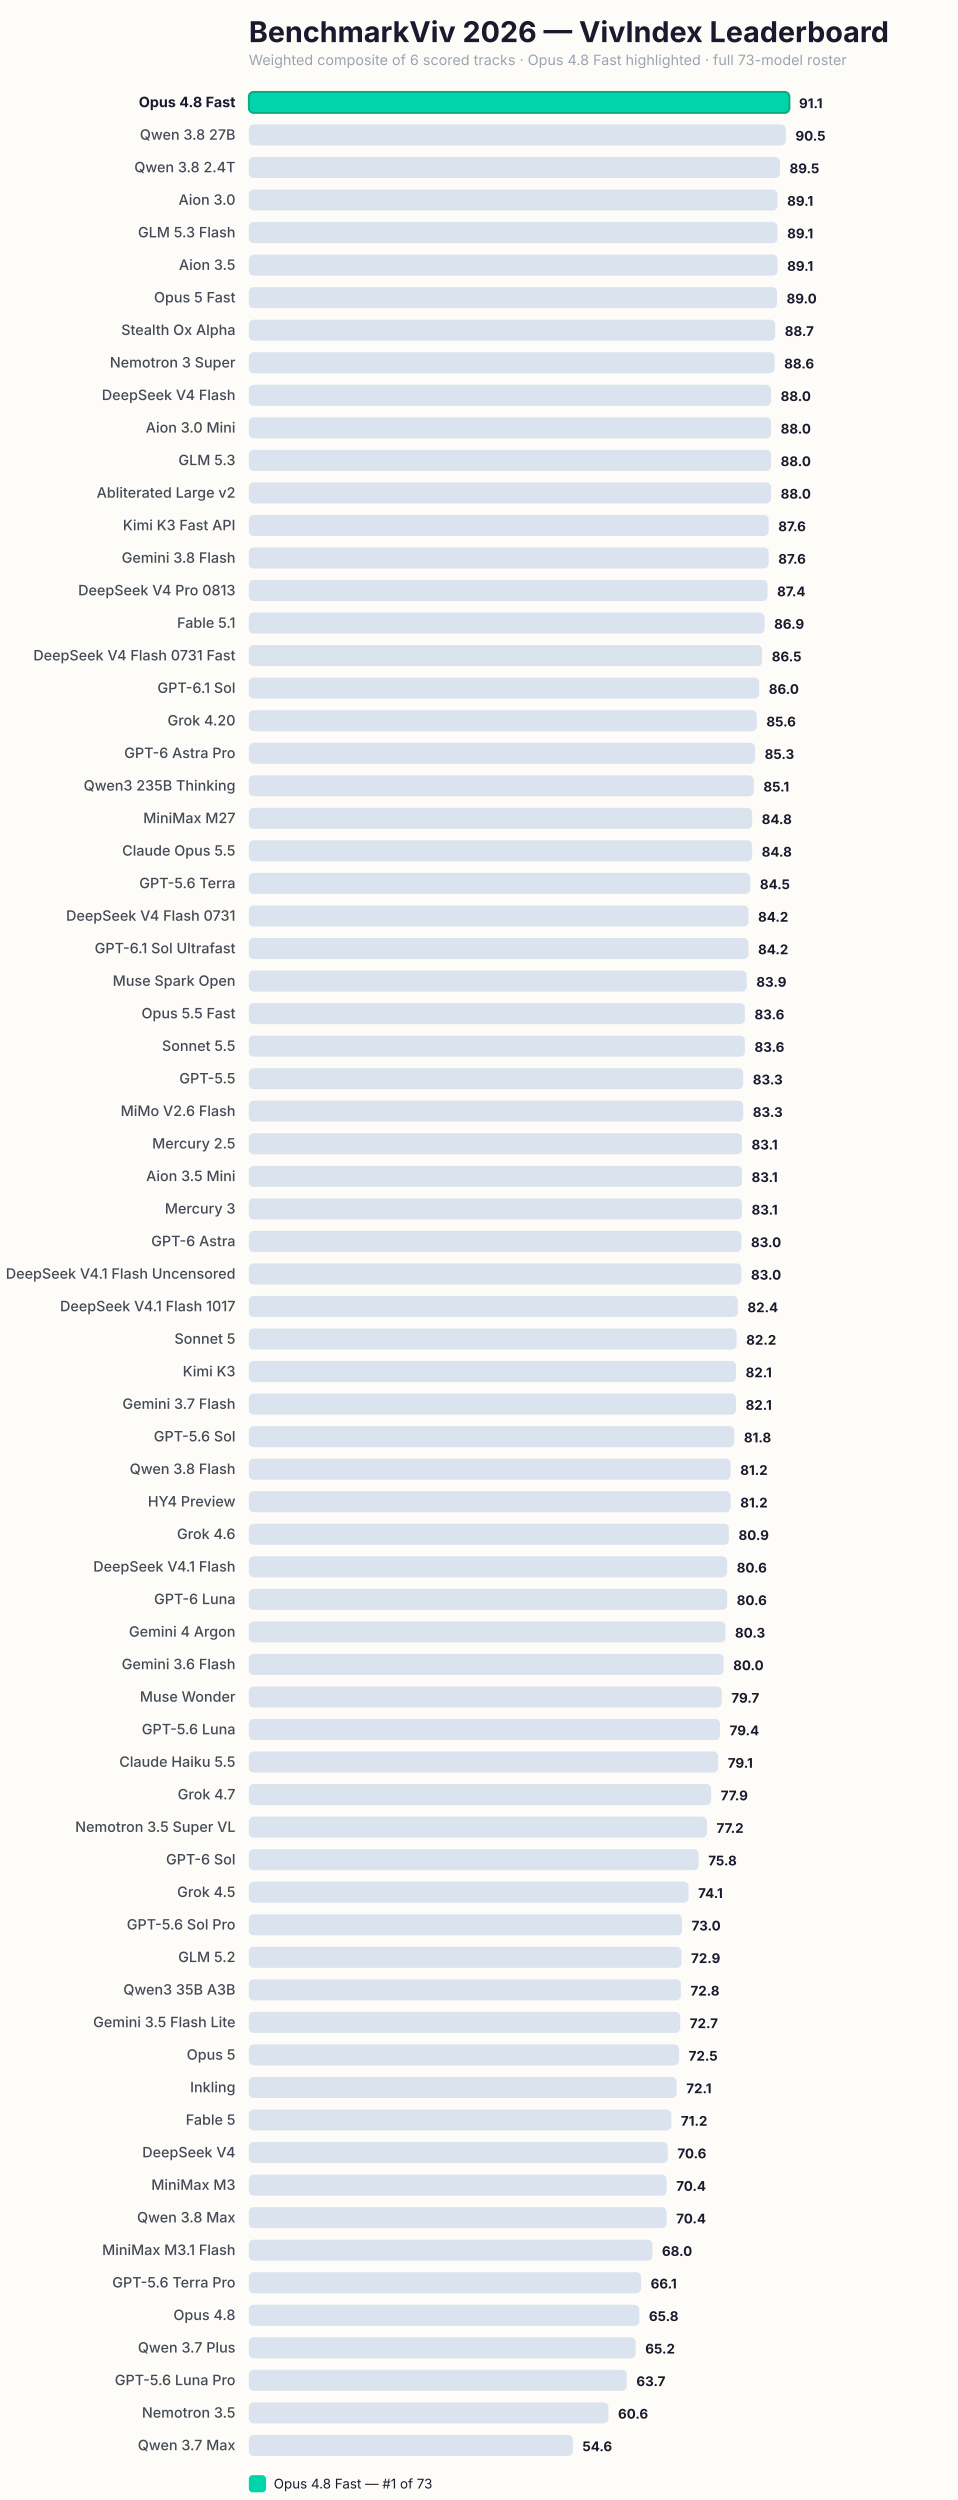
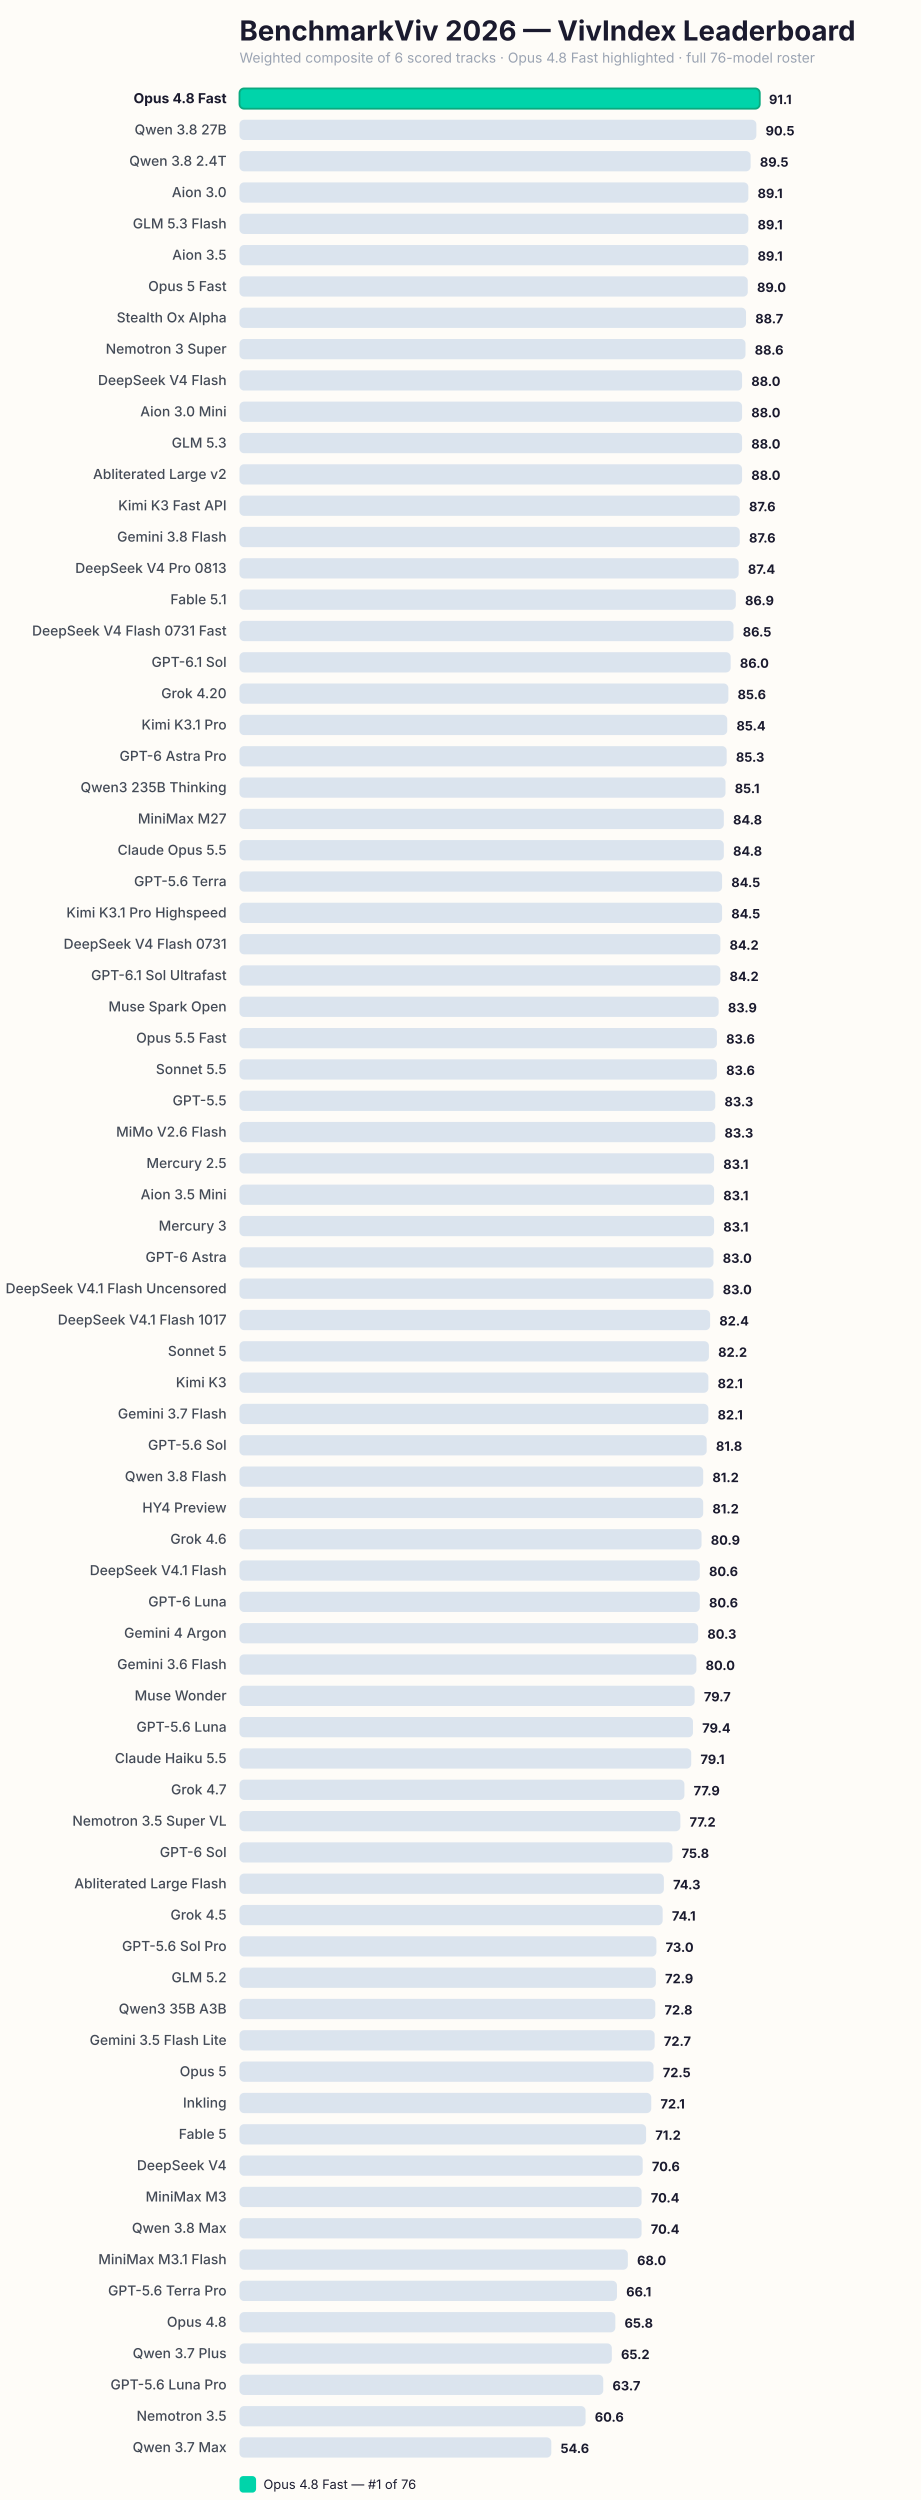
- <svg xmlns="http://www.w3.org/2000/svg" width="1000" height="2612" viewBox="0 0 1000 2612" font-family="Inter, system-ui, sans-serif">
-   <rect width="1000" height="2612" fill="#FEFCF8" />
+ <svg xmlns="http://www.w3.org/2000/svg" width="1000" height="2714" viewBox="0 0 1000 2714" font-family="Inter, system-ui, sans-serif">
+   <rect width="1000" height="2714" fill="#FEFCF8" />
  <text x="260" y="44" font-size="30" font-weight="700" fill="#1A1A2E">BenchmarkViv 2026 — VivIndex Leaderboard</text>
-   <text x="260" y="68" font-size="15" fill="#9aa3b2">Weighted composite of 6 scored tracks · Opus 4.8 Fast highlighted · full 73-model roster</text>
+   <text x="260" y="68" font-size="15" fill="#9aa3b2">Weighted composite of 6 scored tracks · Opus 4.8 Fast highlighted · full 76-model roster</text>
  <text x="246" y="112" text-anchor="end" font-size="15" font-weight="700" fill="#1A1A2E">Opus 4.8 Fast</text>
  <rect x="260" y="96" width="564.8" height="22" rx="5" fill="#00D4AA" stroke="#0aa97f" stroke-width="2" />
  <text x="834.8" y="113" font-size="14" font-weight="700" fill="#1A1A2E">91.1</text>
  <text x="246" y="146" text-anchor="end" font-size="15" font-weight="500" fill="#434a56">Qwen 3.8 27B</text>
  <rect x="260" y="130" width="561.1" height="22" rx="5" fill="#dbe4ee" stroke="#0aa97f" stroke-width="0" />
  <text x="831.1" y="147" font-size="14" font-weight="700" fill="#1A1A2E">90.5</text>
  <text x="246" y="180" text-anchor="end" font-size="15" font-weight="500" fill="#434a56">Qwen 3.8 2.4T</text>
  <rect x="260" y="164" width="554.9" height="22" rx="5" fill="#dbe4ee" stroke="#0aa97f" stroke-width="0" />
  <text x="824.9" y="181" font-size="14" font-weight="700" fill="#1A1A2E">89.5</text>
  <text x="246" y="214" text-anchor="end" font-size="15" font-weight="500" fill="#434a56">Aion 3.0</text>
  <rect x="260" y="198" width="552.4" height="22" rx="5" fill="#dbe4ee" stroke="#0aa97f" stroke-width="0" />
  <text x="822.4" y="215" font-size="14" font-weight="700" fill="#1A1A2E">89.1</text>
  <text x="246" y="248" text-anchor="end" font-size="15" font-weight="500" fill="#434a56">GLM 5.3 Flash</text>
  <rect x="260" y="232" width="552.4" height="22" rx="5" fill="#dbe4ee" stroke="#0aa97f" stroke-width="0" />
  <text x="822.4" y="249" font-size="14" font-weight="700" fill="#1A1A2E">89.1</text>
  <text x="246" y="282" text-anchor="end" font-size="15" font-weight="500" fill="#434a56">Aion 3.5</text>
  <rect x="260" y="266" width="552.4" height="22" rx="5" fill="#dbe4ee" stroke="#0aa97f" stroke-width="0" />
  <text x="822.4" y="283" font-size="14" font-weight="700" fill="#1A1A2E">89.1</text>
  <text x="246" y="316" text-anchor="end" font-size="15" font-weight="500" fill="#434a56">Opus 5 Fast</text>
  <rect x="260" y="300" width="551.8" height="22" rx="5" fill="#dbe4ee" stroke="#0aa97f" stroke-width="0" />
  <text x="821.8" y="317" font-size="14" font-weight="700" fill="#1A1A2E">89.0</text>
  <text x="246" y="350" text-anchor="end" font-size="15" font-weight="500" fill="#434a56">Stealth Ox Alpha</text>
  <rect x="260" y="334" width="549.9" height="22" rx="5" fill="#dbe4ee" stroke="#0aa97f" stroke-width="0" />
  <text x="819.9" y="351" font-size="14" font-weight="700" fill="#1A1A2E">88.7</text>
  <text x="246" y="384" text-anchor="end" font-size="15" font-weight="500" fill="#434a56">Nemotron 3 Super</text>
  <rect x="260" y="368" width="549.3" height="22" rx="5" fill="#dbe4ee" stroke="#0aa97f" stroke-width="0" />
  <text x="819.3" y="385" font-size="14" font-weight="700" fill="#1A1A2E">88.6</text>
  <text x="246" y="418" text-anchor="end" font-size="15" font-weight="500" fill="#434a56">DeepSeek V4 Flash</text>
  <rect x="260" y="402" width="545.6" height="22" rx="5" fill="#dbe4ee" stroke="#0aa97f" stroke-width="0" />
  <text x="815.6" y="419" font-size="14" font-weight="700" fill="#1A1A2E">88.0</text>
  <text x="246" y="452" text-anchor="end" font-size="15" font-weight="500" fill="#434a56">Aion 3.0 Mini</text>
  <rect x="260" y="436" width="545.6" height="22" rx="5" fill="#dbe4ee" stroke="#0aa97f" stroke-width="0" />
  <text x="815.6" y="453" font-size="14" font-weight="700" fill="#1A1A2E">88.0</text>
  <text x="246" y="486" text-anchor="end" font-size="15" font-weight="500" fill="#434a56">GLM 5.3</text>
  <rect x="260" y="470" width="545.6" height="22" rx="5" fill="#dbe4ee" stroke="#0aa97f" stroke-width="0" />
  <text x="815.6" y="487" font-size="14" font-weight="700" fill="#1A1A2E">88.0</text>
  <text x="246" y="520" text-anchor="end" font-size="15" font-weight="500" fill="#434a56">Abliterated Large v2</text>
  <rect x="260" y="504" width="545.6" height="22" rx="5" fill="#dbe4ee" stroke="#0aa97f" stroke-width="0" />
  <text x="815.6" y="521" font-size="14" font-weight="700" fill="#1A1A2E">88.0</text>
  <text x="246" y="554" text-anchor="end" font-size="15" font-weight="500" fill="#434a56">Kimi K3 Fast API</text>
  <rect x="260" y="538" width="543.1" height="22" rx="5" fill="#dbe4ee" stroke="#0aa97f" stroke-width="0" />
  <text x="813.1" y="555" font-size="14" font-weight="700" fill="#1A1A2E">87.6</text>
  <text x="246" y="588" text-anchor="end" font-size="15" font-weight="500" fill="#434a56">Gemini 3.8 Flash</text>
  <rect x="260" y="572" width="543.1" height="22" rx="5" fill="#dbe4ee" stroke="#0aa97f" stroke-width="0" />
  <text x="813.1" y="589" font-size="14" font-weight="700" fill="#1A1A2E">87.6</text>
  <text x="246" y="622" text-anchor="end" font-size="15" font-weight="500" fill="#434a56">DeepSeek V4 Pro 0813</text>
  <rect x="260" y="606" width="541.9" height="22" rx="5" fill="#dbe4ee" stroke="#0aa97f" stroke-width="0" />
  <text x="811.9" y="623" font-size="14" font-weight="700" fill="#1A1A2E">87.4</text>
  <text x="246" y="656" text-anchor="end" font-size="15" font-weight="500" fill="#434a56">Fable 5.1</text>
  <rect x="260" y="640" width="538.8" height="22" rx="5" fill="#dbe4ee" stroke="#0aa97f" stroke-width="0" />
  <text x="808.8" y="657" font-size="14" font-weight="700" fill="#1A1A2E">86.9</text>
  <text x="246" y="690" text-anchor="end" font-size="15" font-weight="500" fill="#434a56">DeepSeek V4 Flash 0731 Fast</text>
  <rect x="260" y="674" width="536.3" height="22" rx="5" fill="#dbe4ee" stroke="#0aa97f" stroke-width="0" />
  <text x="806.3" y="691" font-size="14" font-weight="700" fill="#1A1A2E">86.5</text>
  <text x="246" y="724" text-anchor="end" font-size="15" font-weight="500" fill="#434a56">GPT-6.1 Sol</text>
  <rect x="260" y="708" width="533.2" height="22" rx="5" fill="#dbe4ee" stroke="#0aa97f" stroke-width="0" />
  <text x="803.2" y="725" font-size="14" font-weight="700" fill="#1A1A2E">86.0</text>
  <text x="246" y="758" text-anchor="end" font-size="15" font-weight="500" fill="#434a56">Grok 4.20</text>
  <rect x="260" y="742" width="530.7" height="22" rx="5" fill="#dbe4ee" stroke="#0aa97f" stroke-width="0" />
  <text x="800.7" y="759" font-size="14" font-weight="700" fill="#1A1A2E">85.6</text>
-   <text x="246" y="792" text-anchor="end" font-size="15" font-weight="500" fill="#434a56">GPT-6 Astra Pro</text>
-   <rect x="260" y="776" width="528.9" height="22" rx="5" fill="#dbe4ee" stroke="#0aa97f" stroke-width="0" />
-   <text x="798.9" y="793" font-size="14" font-weight="700" fill="#1A1A2E">85.3</text>
-   <text x="246" y="826" text-anchor="end" font-size="15" font-weight="500" fill="#434a56">Qwen3 235B Thinking</text>
-   <rect x="260" y="810" width="527.6" height="22" rx="5" fill="#dbe4ee" stroke="#0aa97f" stroke-width="0" />
-   <text x="797.6" y="827" font-size="14" font-weight="700" fill="#1A1A2E">85.1</text>
-   <text x="246" y="860" text-anchor="end" font-size="15" font-weight="500" fill="#434a56">MiniMax M27</text>
-   <rect x="260" y="844" width="525.8" height="22" rx="5" fill="#dbe4ee" stroke="#0aa97f" stroke-width="0" />
-   <text x="795.8" y="861" font-size="14" font-weight="700" fill="#1A1A2E">84.8</text>
-   <text x="246" y="894" text-anchor="end" font-size="15" font-weight="500" fill="#434a56">Claude Opus 5.5</text>
+   <text x="246" y="792" text-anchor="end" font-size="15" font-weight="500" fill="#434a56">Kimi K3.1 Pro</text>
+   <rect x="260" y="776" width="529.5" height="22" rx="5" fill="#dbe4ee" stroke="#0aa97f" stroke-width="0" />
+   <text x="799.5" y="793" font-size="14" font-weight="700" fill="#1A1A2E">85.4</text>
+   <text x="246" y="826" text-anchor="end" font-size="15" font-weight="500" fill="#434a56">GPT-6 Astra Pro</text>
+   <rect x="260" y="810" width="528.9" height="22" rx="5" fill="#dbe4ee" stroke="#0aa97f" stroke-width="0" />
+   <text x="798.9" y="827" font-size="14" font-weight="700" fill="#1A1A2E">85.3</text>
+   <text x="246" y="860" text-anchor="end" font-size="15" font-weight="500" fill="#434a56">Qwen3 235B Thinking</text>
+   <rect x="260" y="844" width="527.6" height="22" rx="5" fill="#dbe4ee" stroke="#0aa97f" stroke-width="0" />
+   <text x="797.6" y="861" font-size="14" font-weight="700" fill="#1A1A2E">85.1</text>
+   <text x="246" y="894" text-anchor="end" font-size="15" font-weight="500" fill="#434a56">MiniMax M27</text>
  <rect x="260" y="878" width="525.8" height="22" rx="5" fill="#dbe4ee" stroke="#0aa97f" stroke-width="0" />
  <text x="795.8" y="895" font-size="14" font-weight="700" fill="#1A1A2E">84.8</text>
-   <text x="246" y="928" text-anchor="end" font-size="15" font-weight="500" fill="#434a56">GPT-5.6 Terra</text>
-   <rect x="260" y="912" width="523.9" height="22" rx="5" fill="#dbe4ee" stroke="#0aa97f" stroke-width="0" />
-   <text x="793.9" y="929" font-size="14" font-weight="700" fill="#1A1A2E">84.5</text>
-   <text x="246" y="962" text-anchor="end" font-size="15" font-weight="500" fill="#434a56">DeepSeek V4 Flash 0731</text>
-   <rect x="260" y="946" width="522.0" height="22" rx="5" fill="#dbe4ee" stroke="#0aa97f" stroke-width="0" />
-   <text x="792.0" y="963" font-size="14" font-weight="700" fill="#1A1A2E">84.2</text>
-   <text x="246" y="996" text-anchor="end" font-size="15" font-weight="500" fill="#434a56">GPT-6.1 Sol Ultrafast</text>
-   <rect x="260" y="980" width="522.0" height="22" rx="5" fill="#dbe4ee" stroke="#0aa97f" stroke-width="0" />
-   <text x="792.0" y="997" font-size="14" font-weight="700" fill="#1A1A2E">84.2</text>
-   <text x="246" y="1030" text-anchor="end" font-size="15" font-weight="500" fill="#434a56">Muse Spark Open</text>
-   <rect x="260" y="1014" width="520.2" height="22" rx="5" fill="#dbe4ee" stroke="#0aa97f" stroke-width="0" />
-   <text x="790.2" y="1031" font-size="14" font-weight="700" fill="#1A1A2E">83.9</text>
-   <text x="246" y="1064" text-anchor="end" font-size="15" font-weight="500" fill="#434a56">Opus 5.5 Fast</text>
-   <rect x="260" y="1048" width="518.3" height="22" rx="5" fill="#dbe4ee" stroke="#0aa97f" stroke-width="0" />
-   <text x="788.3" y="1065" font-size="14" font-weight="700" fill="#1A1A2E">83.6</text>
-   <text x="246" y="1098" text-anchor="end" font-size="15" font-weight="500" fill="#434a56">Sonnet 5.5</text>
-   <rect x="260" y="1082" width="518.3" height="22" rx="5" fill="#dbe4ee" stroke="#0aa97f" stroke-width="0" />
-   <text x="788.3" y="1099" font-size="14" font-weight="700" fill="#1A1A2E">83.6</text>
-   <text x="246" y="1132" text-anchor="end" font-size="15" font-weight="500" fill="#434a56">GPT-5.5</text>
-   <rect x="260" y="1116" width="516.5" height="22" rx="5" fill="#dbe4ee" stroke="#0aa97f" stroke-width="0" />
-   <text x="786.5" y="1133" font-size="14" font-weight="700" fill="#1A1A2E">83.3</text>
-   <text x="246" y="1166" text-anchor="end" font-size="15" font-weight="500" fill="#434a56">MiMo V2.6 Flash</text>
-   <rect x="260" y="1150" width="516.5" height="22" rx="5" fill="#dbe4ee" stroke="#0aa97f" stroke-width="0" />
-   <text x="786.5" y="1167" font-size="14" font-weight="700" fill="#1A1A2E">83.3</text>
-   <text x="246" y="1200" text-anchor="end" font-size="15" font-weight="500" fill="#434a56">Mercury 2.5</text>
-   <rect x="260" y="1184" width="515.2" height="22" rx="5" fill="#dbe4ee" stroke="#0aa97f" stroke-width="0" />
-   <text x="785.2" y="1201" font-size="14" font-weight="700" fill="#1A1A2E">83.1</text>
-   <text x="246" y="1234" text-anchor="end" font-size="15" font-weight="500" fill="#434a56">Aion 3.5 Mini</text>
-   <rect x="260" y="1218" width="515.2" height="22" rx="5" fill="#dbe4ee" stroke="#0aa97f" stroke-width="0" />
-   <text x="785.2" y="1235" font-size="14" font-weight="700" fill="#1A1A2E">83.1</text>
-   <text x="246" y="1268" text-anchor="end" font-size="15" font-weight="500" fill="#434a56">Mercury 3</text>
+   <text x="246" y="928" text-anchor="end" font-size="15" font-weight="500" fill="#434a56">Claude Opus 5.5</text>
+   <rect x="260" y="912" width="525.8" height="22" rx="5" fill="#dbe4ee" stroke="#0aa97f" stroke-width="0" />
+   <text x="795.8" y="929" font-size="14" font-weight="700" fill="#1A1A2E">84.8</text>
+   <text x="246" y="962" text-anchor="end" font-size="15" font-weight="500" fill="#434a56">GPT-5.6 Terra</text>
+   <rect x="260" y="946" width="523.9" height="22" rx="5" fill="#dbe4ee" stroke="#0aa97f" stroke-width="0" />
+   <text x="793.9" y="963" font-size="14" font-weight="700" fill="#1A1A2E">84.5</text>
+   <text x="246" y="996" text-anchor="end" font-size="15" font-weight="500" fill="#434a56">Kimi K3.1 Pro Highspeed</text>
+   <rect x="260" y="980" width="523.9" height="22" rx="5" fill="#dbe4ee" stroke="#0aa97f" stroke-width="0" />
+   <text x="793.9" y="997" font-size="14" font-weight="700" fill="#1A1A2E">84.5</text>
+   <text x="246" y="1030" text-anchor="end" font-size="15" font-weight="500" fill="#434a56">DeepSeek V4 Flash 0731</text>
+   <rect x="260" y="1014" width="522.0" height="22" rx="5" fill="#dbe4ee" stroke="#0aa97f" stroke-width="0" />
+   <text x="792.0" y="1031" font-size="14" font-weight="700" fill="#1A1A2E">84.2</text>
+   <text x="246" y="1064" text-anchor="end" font-size="15" font-weight="500" fill="#434a56">GPT-6.1 Sol Ultrafast</text>
+   <rect x="260" y="1048" width="522.0" height="22" rx="5" fill="#dbe4ee" stroke="#0aa97f" stroke-width="0" />
+   <text x="792.0" y="1065" font-size="14" font-weight="700" fill="#1A1A2E">84.2</text>
+   <text x="246" y="1098" text-anchor="end" font-size="15" font-weight="500" fill="#434a56">Muse Spark Open</text>
+   <rect x="260" y="1082" width="520.2" height="22" rx="5" fill="#dbe4ee" stroke="#0aa97f" stroke-width="0" />
+   <text x="790.2" y="1099" font-size="14" font-weight="700" fill="#1A1A2E">83.9</text>
+   <text x="246" y="1132" text-anchor="end" font-size="15" font-weight="500" fill="#434a56">Opus 5.5 Fast</text>
+   <rect x="260" y="1116" width="518.3" height="22" rx="5" fill="#dbe4ee" stroke="#0aa97f" stroke-width="0" />
+   <text x="788.3" y="1133" font-size="14" font-weight="700" fill="#1A1A2E">83.6</text>
+   <text x="246" y="1166" text-anchor="end" font-size="15" font-weight="500" fill="#434a56">Sonnet 5.5</text>
+   <rect x="260" y="1150" width="518.3" height="22" rx="5" fill="#dbe4ee" stroke="#0aa97f" stroke-width="0" />
+   <text x="788.3" y="1167" font-size="14" font-weight="700" fill="#1A1A2E">83.6</text>
+   <text x="246" y="1200" text-anchor="end" font-size="15" font-weight="500" fill="#434a56">GPT-5.5</text>
+   <rect x="260" y="1184" width="516.5" height="22" rx="5" fill="#dbe4ee" stroke="#0aa97f" stroke-width="0" />
+   <text x="786.5" y="1201" font-size="14" font-weight="700" fill="#1A1A2E">83.3</text>
+   <text x="246" y="1234" text-anchor="end" font-size="15" font-weight="500" fill="#434a56">MiMo V2.6 Flash</text>
+   <rect x="260" y="1218" width="516.5" height="22" rx="5" fill="#dbe4ee" stroke="#0aa97f" stroke-width="0" />
+   <text x="786.5" y="1235" font-size="14" font-weight="700" fill="#1A1A2E">83.3</text>
+   <text x="246" y="1268" text-anchor="end" font-size="15" font-weight="500" fill="#434a56">Mercury 2.5</text>
  <rect x="260" y="1252" width="515.2" height="22" rx="5" fill="#dbe4ee" stroke="#0aa97f" stroke-width="0" />
  <text x="785.2" y="1269" font-size="14" font-weight="700" fill="#1A1A2E">83.1</text>
-   <text x="246" y="1302" text-anchor="end" font-size="15" font-weight="500" fill="#434a56">GPT-6 Astra</text>
-   <rect x="260" y="1286" width="514.6" height="22" rx="5" fill="#dbe4ee" stroke="#0aa97f" stroke-width="0" />
-   <text x="784.6" y="1303" font-size="14" font-weight="700" fill="#1A1A2E">83.0</text>
-   <text x="246" y="1336" text-anchor="end" font-size="15" font-weight="500" fill="#434a56">DeepSeek V4.1 Flash Uncensored</text>
-   <rect x="260" y="1320" width="514.6" height="22" rx="5" fill="#dbe4ee" stroke="#0aa97f" stroke-width="0" />
-   <text x="784.6" y="1337" font-size="14" font-weight="700" fill="#1A1A2E">83.0</text>
-   <text x="246" y="1370" text-anchor="end" font-size="15" font-weight="500" fill="#434a56">DeepSeek V4.1 Flash 1017</text>
-   <rect x="260" y="1354" width="510.9" height="22" rx="5" fill="#dbe4ee" stroke="#0aa97f" stroke-width="0" />
-   <text x="780.9" y="1371" font-size="14" font-weight="700" fill="#1A1A2E">82.4</text>
-   <text x="246" y="1404" text-anchor="end" font-size="15" font-weight="500" fill="#434a56">Sonnet 5</text>
-   <rect x="260" y="1388" width="509.6" height="22" rx="5" fill="#dbe4ee" stroke="#0aa97f" stroke-width="0" />
-   <text x="779.6" y="1405" font-size="14" font-weight="700" fill="#1A1A2E">82.2</text>
-   <text x="246" y="1438" text-anchor="end" font-size="15" font-weight="500" fill="#434a56">Kimi K3</text>
-   <rect x="260" y="1422" width="509.0" height="22" rx="5" fill="#dbe4ee" stroke="#0aa97f" stroke-width="0" />
-   <text x="779.0" y="1439" font-size="14" font-weight="700" fill="#1A1A2E">82.1</text>
-   <text x="246" y="1472" text-anchor="end" font-size="15" font-weight="500" fill="#434a56">Gemini 3.7 Flash</text>
-   <rect x="260" y="1456" width="509.0" height="22" rx="5" fill="#dbe4ee" stroke="#0aa97f" stroke-width="0" />
-   <text x="779.0" y="1473" font-size="14" font-weight="700" fill="#1A1A2E">82.1</text>
-   <text x="246" y="1506" text-anchor="end" font-size="15" font-weight="500" fill="#434a56">GPT-5.6 Sol</text>
-   <rect x="260" y="1490" width="507.2" height="22" rx="5" fill="#dbe4ee" stroke="#0aa97f" stroke-width="0" />
-   <text x="777.2" y="1507" font-size="14" font-weight="700" fill="#1A1A2E">81.8</text>
-   <text x="246" y="1540" text-anchor="end" font-size="15" font-weight="500" fill="#434a56">Qwen 3.8 Flash</text>
-   <rect x="260" y="1524" width="503.4" height="22" rx="5" fill="#dbe4ee" stroke="#0aa97f" stroke-width="0" />
-   <text x="773.4" y="1541" font-size="14" font-weight="700" fill="#1A1A2E">81.2</text>
-   <text x="246" y="1574" text-anchor="end" font-size="15" font-weight="500" fill="#434a56">HY4 Preview</text>
-   <rect x="260" y="1558" width="503.4" height="22" rx="5" fill="#dbe4ee" stroke="#0aa97f" stroke-width="0" />
-   <text x="773.4" y="1575" font-size="14" font-weight="700" fill="#1A1A2E">81.2</text>
-   <text x="246" y="1608" text-anchor="end" font-size="15" font-weight="500" fill="#434a56">Grok 4.6</text>
-   <rect x="260" y="1592" width="501.6" height="22" rx="5" fill="#dbe4ee" stroke="#0aa97f" stroke-width="0" />
-   <text x="771.6" y="1609" font-size="14" font-weight="700" fill="#1A1A2E">80.9</text>
-   <text x="246" y="1642" text-anchor="end" font-size="15" font-weight="500" fill="#434a56">DeepSeek V4.1 Flash</text>
-   <rect x="260" y="1626" width="499.7" height="22" rx="5" fill="#dbe4ee" stroke="#0aa97f" stroke-width="0" />
-   <text x="769.7" y="1643" font-size="14" font-weight="700" fill="#1A1A2E">80.6</text>
-   <text x="246" y="1676" text-anchor="end" font-size="15" font-weight="500" fill="#434a56">GPT-6 Luna</text>
-   <rect x="260" y="1660" width="499.7" height="22" rx="5" fill="#dbe4ee" stroke="#0aa97f" stroke-width="0" />
-   <text x="769.7" y="1677" font-size="14" font-weight="700" fill="#1A1A2E">80.6</text>
-   <text x="246" y="1710" text-anchor="end" font-size="15" font-weight="500" fill="#434a56">Gemini 4 Argon</text>
-   <rect x="260" y="1694" width="497.9" height="22" rx="5" fill="#dbe4ee" stroke="#0aa97f" stroke-width="0" />
-   <text x="767.9" y="1711" font-size="14" font-weight="700" fill="#1A1A2E">80.3</text>
-   <text x="246" y="1744" text-anchor="end" font-size="15" font-weight="500" fill="#434a56">Gemini 3.6 Flash</text>
-   <rect x="260" y="1728" width="496.0" height="22" rx="5" fill="#dbe4ee" stroke="#0aa97f" stroke-width="0" />
-   <text x="766.0" y="1745" font-size="14" font-weight="700" fill="#1A1A2E">80.0</text>
-   <text x="246" y="1778" text-anchor="end" font-size="15" font-weight="500" fill="#434a56">Muse Wonder</text>
-   <rect x="260" y="1762" width="494.1" height="22" rx="5" fill="#dbe4ee" stroke="#0aa97f" stroke-width="0" />
-   <text x="764.1" y="1779" font-size="14" font-weight="700" fill="#1A1A2E">79.7</text>
-   <text x="246" y="1812" text-anchor="end" font-size="15" font-weight="500" fill="#434a56">GPT-5.6 Luna</text>
-   <rect x="260" y="1796" width="492.3" height="22" rx="5" fill="#dbe4ee" stroke="#0aa97f" stroke-width="0" />
-   <text x="762.3" y="1813" font-size="14" font-weight="700" fill="#1A1A2E">79.4</text>
-   <text x="246" y="1846" text-anchor="end" font-size="15" font-weight="500" fill="#434a56">Claude Haiku 5.5</text>
-   <rect x="260" y="1830" width="490.4" height="22" rx="5" fill="#dbe4ee" stroke="#0aa97f" stroke-width="0" />
-   <text x="760.4" y="1847" font-size="14" font-weight="700" fill="#1A1A2E">79.1</text>
-   <text x="246" y="1880" text-anchor="end" font-size="15" font-weight="500" fill="#434a56">Grok 4.7</text>
-   <rect x="260" y="1864" width="483.0" height="22" rx="5" fill="#dbe4ee" stroke="#0aa97f" stroke-width="0" />
-   <text x="753.0" y="1881" font-size="14" font-weight="700" fill="#1A1A2E">77.9</text>
-   <text x="246" y="1914" text-anchor="end" font-size="15" font-weight="500" fill="#434a56">Nemotron 3.5 Super VL</text>
-   <rect x="260" y="1898" width="478.6" height="22" rx="5" fill="#dbe4ee" stroke="#0aa97f" stroke-width="0" />
-   <text x="748.6" y="1915" font-size="14" font-weight="700" fill="#1A1A2E">77.2</text>
-   <text x="246" y="1948" text-anchor="end" font-size="15" font-weight="500" fill="#434a56">GPT-6 Sol</text>
-   <rect x="260" y="1932" width="470.0" height="22" rx="5" fill="#dbe4ee" stroke="#0aa97f" stroke-width="0" />
-   <text x="740.0" y="1949" font-size="14" font-weight="700" fill="#1A1A2E">75.8</text>
-   <text x="246" y="1982" text-anchor="end" font-size="15" font-weight="500" fill="#434a56">Grok 4.5</text>
-   <rect x="260" y="1966" width="459.4" height="22" rx="5" fill="#dbe4ee" stroke="#0aa97f" stroke-width="0" />
-   <text x="729.4" y="1983" font-size="14" font-weight="700" fill="#1A1A2E">74.1</text>
-   <text x="246" y="2016" text-anchor="end" font-size="15" font-weight="500" fill="#434a56">GPT-5.6 Sol Pro</text>
-   <rect x="260" y="2000" width="452.6" height="22" rx="5" fill="#dbe4ee" stroke="#0aa97f" stroke-width="0" />
-   <text x="722.6" y="2017" font-size="14" font-weight="700" fill="#1A1A2E">73.0</text>
-   <text x="246" y="2050" text-anchor="end" font-size="15" font-weight="500" fill="#434a56">GLM 5.2</text>
-   <rect x="260" y="2034" width="452.0" height="22" rx="5" fill="#dbe4ee" stroke="#0aa97f" stroke-width="0" />
-   <text x="722.0" y="2051" font-size="14" font-weight="700" fill="#1A1A2E">72.9</text>
-   <text x="246" y="2084" text-anchor="end" font-size="15" font-weight="500" fill="#434a56">Qwen3 35B A3B</text>
-   <rect x="260" y="2068" width="451.4" height="22" rx="5" fill="#dbe4ee" stroke="#0aa97f" stroke-width="0" />
-   <text x="721.4" y="2085" font-size="14" font-weight="700" fill="#1A1A2E">72.8</text>
-   <text x="246" y="2118" text-anchor="end" font-size="15" font-weight="500" fill="#434a56">Gemini 3.5 Flash Lite</text>
-   <rect x="260" y="2102" width="450.7" height="22" rx="5" fill="#dbe4ee" stroke="#0aa97f" stroke-width="0" />
-   <text x="720.7" y="2119" font-size="14" font-weight="700" fill="#1A1A2E">72.7</text>
-   <text x="246" y="2152" text-anchor="end" font-size="15" font-weight="500" fill="#434a56">Opus 5</text>
-   <rect x="260" y="2136" width="449.5" height="22" rx="5" fill="#dbe4ee" stroke="#0aa97f" stroke-width="0" />
-   <text x="719.5" y="2153" font-size="14" font-weight="700" fill="#1A1A2E">72.5</text>
-   <text x="246" y="2186" text-anchor="end" font-size="15" font-weight="500" fill="#434a56">Inkling</text>
-   <rect x="260" y="2170" width="447.0" height="22" rx="5" fill="#dbe4ee" stroke="#0aa97f" stroke-width="0" />
-   <text x="717.0" y="2187" font-size="14" font-weight="700" fill="#1A1A2E">72.1</text>
-   <text x="246" y="2220" text-anchor="end" font-size="15" font-weight="500" fill="#434a56">Fable 5</text>
-   <rect x="260" y="2204" width="441.4" height="22" rx="5" fill="#dbe4ee" stroke="#0aa97f" stroke-width="0" />
-   <text x="711.4" y="2221" font-size="14" font-weight="700" fill="#1A1A2E">71.2</text>
-   <text x="246" y="2254" text-anchor="end" font-size="15" font-weight="500" fill="#434a56">DeepSeek V4</text>
-   <rect x="260" y="2238" width="437.7" height="22" rx="5" fill="#dbe4ee" stroke="#0aa97f" stroke-width="0" />
-   <text x="707.7" y="2255" font-size="14" font-weight="700" fill="#1A1A2E">70.6</text>
-   <text x="246" y="2288" text-anchor="end" font-size="15" font-weight="500" fill="#434a56">MiniMax M3</text>
-   <rect x="260" y="2272" width="436.5" height="22" rx="5" fill="#dbe4ee" stroke="#0aa97f" stroke-width="0" />
-   <text x="706.5" y="2289" font-size="14" font-weight="700" fill="#1A1A2E">70.4</text>
-   <text x="246" y="2322" text-anchor="end" font-size="15" font-weight="500" fill="#434a56">Qwen 3.8 Max</text>
-   <rect x="260" y="2306" width="436.5" height="22" rx="5" fill="#dbe4ee" stroke="#0aa97f" stroke-width="0" />
-   <text x="706.5" y="2323" font-size="14" font-weight="700" fill="#1A1A2E">70.4</text>
-   <text x="246" y="2356" text-anchor="end" font-size="15" font-weight="500" fill="#434a56">MiniMax M3.1 Flash</text>
-   <rect x="260" y="2340" width="421.6" height="22" rx="5" fill="#dbe4ee" stroke="#0aa97f" stroke-width="0" />
-   <text x="691.6" y="2357" font-size="14" font-weight="700" fill="#1A1A2E">68.0</text>
-   <text x="246" y="2390" text-anchor="end" font-size="15" font-weight="500" fill="#434a56">GPT-5.6 Terra Pro</text>
-   <rect x="260" y="2374" width="409.8" height="22" rx="5" fill="#dbe4ee" stroke="#0aa97f" stroke-width="0" />
-   <text x="679.8" y="2391" font-size="14" font-weight="700" fill="#1A1A2E">66.1</text>
-   <text x="246" y="2424" text-anchor="end" font-size="15" font-weight="500" fill="#434a56">Opus 4.8</text>
-   <rect x="260" y="2408" width="408.0" height="22" rx="5" fill="#dbe4ee" stroke="#0aa97f" stroke-width="0" />
-   <text x="678.0" y="2425" font-size="14" font-weight="700" fill="#1A1A2E">65.8</text>
-   <text x="246" y="2458" text-anchor="end" font-size="15" font-weight="500" fill="#434a56">Qwen 3.7 Plus</text>
-   <rect x="260" y="2442" width="404.2" height="22" rx="5" fill="#dbe4ee" stroke="#0aa97f" stroke-width="0" />
-   <text x="674.2" y="2459" font-size="14" font-weight="700" fill="#1A1A2E">65.2</text>
-   <text x="246" y="2492" text-anchor="end" font-size="15" font-weight="500" fill="#434a56">GPT-5.6 Luna Pro</text>
-   <rect x="260" y="2476" width="394.9" height="22" rx="5" fill="#dbe4ee" stroke="#0aa97f" stroke-width="0" />
-   <text x="664.9" y="2493" font-size="14" font-weight="700" fill="#1A1A2E">63.7</text>
-   <text x="246" y="2526" text-anchor="end" font-size="15" font-weight="500" fill="#434a56">Nemotron 3.5</text>
-   <rect x="260" y="2510" width="375.7" height="22" rx="5" fill="#dbe4ee" stroke="#0aa97f" stroke-width="0" />
-   <text x="645.7" y="2527" font-size="14" font-weight="700" fill="#1A1A2E">60.6</text>
-   <text x="246" y="2560" text-anchor="end" font-size="15" font-weight="500" fill="#434a56">Qwen 3.7 Max</text>
-   <rect x="260" y="2544" width="338.5" height="22" rx="5" fill="#dbe4ee" stroke="#0aa97f" stroke-width="0" />
-   <text x="608.5" y="2561" font-size="14" font-weight="700" fill="#1A1A2E">54.6</text>
-   <rect x="260" y="2586" width="18" height="18" rx="4" fill="#00D4AA" />
-   <text x="286" y="2600" font-size="14" fill="#1A1A2E">Opus 4.8 Fast — #1 of 73</text>
+   <text x="246" y="1302" text-anchor="end" font-size="15" font-weight="500" fill="#434a56">Aion 3.5 Mini</text>
+   <rect x="260" y="1286" width="515.2" height="22" rx="5" fill="#dbe4ee" stroke="#0aa97f" stroke-width="0" />
+   <text x="785.2" y="1303" font-size="14" font-weight="700" fill="#1A1A2E">83.1</text>
+   <text x="246" y="1336" text-anchor="end" font-size="15" font-weight="500" fill="#434a56">Mercury 3</text>
+   <rect x="260" y="1320" width="515.2" height="22" rx="5" fill="#dbe4ee" stroke="#0aa97f" stroke-width="0" />
+   <text x="785.2" y="1337" font-size="14" font-weight="700" fill="#1A1A2E">83.1</text>
+   <text x="246" y="1370" text-anchor="end" font-size="15" font-weight="500" fill="#434a56">GPT-6 Astra</text>
+   <rect x="260" y="1354" width="514.6" height="22" rx="5" fill="#dbe4ee" stroke="#0aa97f" stroke-width="0" />
+   <text x="784.6" y="1371" font-size="14" font-weight="700" fill="#1A1A2E">83.0</text>
+   <text x="246" y="1404" text-anchor="end" font-size="15" font-weight="500" fill="#434a56">DeepSeek V4.1 Flash Uncensored</text>
+   <rect x="260" y="1388" width="514.6" height="22" rx="5" fill="#dbe4ee" stroke="#0aa97f" stroke-width="0" />
+   <text x="784.6" y="1405" font-size="14" font-weight="700" fill="#1A1A2E">83.0</text>
+   <text x="246" y="1438" text-anchor="end" font-size="15" font-weight="500" fill="#434a56">DeepSeek V4.1 Flash 1017</text>
+   <rect x="260" y="1422" width="510.9" height="22" rx="5" fill="#dbe4ee" stroke="#0aa97f" stroke-width="0" />
+   <text x="780.9" y="1439" font-size="14" font-weight="700" fill="#1A1A2E">82.4</text>
+   <text x="246" y="1472" text-anchor="end" font-size="15" font-weight="500" fill="#434a56">Sonnet 5</text>
+   <rect x="260" y="1456" width="509.6" height="22" rx="5" fill="#dbe4ee" stroke="#0aa97f" stroke-width="0" />
+   <text x="779.6" y="1473" font-size="14" font-weight="700" fill="#1A1A2E">82.2</text>
+   <text x="246" y="1506" text-anchor="end" font-size="15" font-weight="500" fill="#434a56">Kimi K3</text>
+   <rect x="260" y="1490" width="509.0" height="22" rx="5" fill="#dbe4ee" stroke="#0aa97f" stroke-width="0" />
+   <text x="779.0" y="1507" font-size="14" font-weight="700" fill="#1A1A2E">82.1</text>
+   <text x="246" y="1540" text-anchor="end" font-size="15" font-weight="500" fill="#434a56">Gemini 3.7 Flash</text>
+   <rect x="260" y="1524" width="509.0" height="22" rx="5" fill="#dbe4ee" stroke="#0aa97f" stroke-width="0" />
+   <text x="779.0" y="1541" font-size="14" font-weight="700" fill="#1A1A2E">82.1</text>
+   <text x="246" y="1574" text-anchor="end" font-size="15" font-weight="500" fill="#434a56">GPT-5.6 Sol</text>
+   <rect x="260" y="1558" width="507.2" height="22" rx="5" fill="#dbe4ee" stroke="#0aa97f" stroke-width="0" />
+   <text x="777.2" y="1575" font-size="14" font-weight="700" fill="#1A1A2E">81.8</text>
+   <text x="246" y="1608" text-anchor="end" font-size="15" font-weight="500" fill="#434a56">Qwen 3.8 Flash</text>
+   <rect x="260" y="1592" width="503.4" height="22" rx="5" fill="#dbe4ee" stroke="#0aa97f" stroke-width="0" />
+   <text x="773.4" y="1609" font-size="14" font-weight="700" fill="#1A1A2E">81.2</text>
+   <text x="246" y="1642" text-anchor="end" font-size="15" font-weight="500" fill="#434a56">HY4 Preview</text>
+   <rect x="260" y="1626" width="503.4" height="22" rx="5" fill="#dbe4ee" stroke="#0aa97f" stroke-width="0" />
+   <text x="773.4" y="1643" font-size="14" font-weight="700" fill="#1A1A2E">81.2</text>
+   <text x="246" y="1676" text-anchor="end" font-size="15" font-weight="500" fill="#434a56">Grok 4.6</text>
+   <rect x="260" y="1660" width="501.6" height="22" rx="5" fill="#dbe4ee" stroke="#0aa97f" stroke-width="0" />
+   <text x="771.6" y="1677" font-size="14" font-weight="700" fill="#1A1A2E">80.9</text>
+   <text x="246" y="1710" text-anchor="end" font-size="15" font-weight="500" fill="#434a56">DeepSeek V4.1 Flash</text>
+   <rect x="260" y="1694" width="499.7" height="22" rx="5" fill="#dbe4ee" stroke="#0aa97f" stroke-width="0" />
+   <text x="769.7" y="1711" font-size="14" font-weight="700" fill="#1A1A2E">80.6</text>
+   <text x="246" y="1744" text-anchor="end" font-size="15" font-weight="500" fill="#434a56">GPT-6 Luna</text>
+   <rect x="260" y="1728" width="499.7" height="22" rx="5" fill="#dbe4ee" stroke="#0aa97f" stroke-width="0" />
+   <text x="769.7" y="1745" font-size="14" font-weight="700" fill="#1A1A2E">80.6</text>
+   <text x="246" y="1778" text-anchor="end" font-size="15" font-weight="500" fill="#434a56">Gemini 4 Argon</text>
+   <rect x="260" y="1762" width="497.9" height="22" rx="5" fill="#dbe4ee" stroke="#0aa97f" stroke-width="0" />
+   <text x="767.9" y="1779" font-size="14" font-weight="700" fill="#1A1A2E">80.3</text>
+   <text x="246" y="1812" text-anchor="end" font-size="15" font-weight="500" fill="#434a56">Gemini 3.6 Flash</text>
+   <rect x="260" y="1796" width="496.0" height="22" rx="5" fill="#dbe4ee" stroke="#0aa97f" stroke-width="0" />
+   <text x="766.0" y="1813" font-size="14" font-weight="700" fill="#1A1A2E">80.0</text>
+   <text x="246" y="1846" text-anchor="end" font-size="15" font-weight="500" fill="#434a56">Muse Wonder</text>
+   <rect x="260" y="1830" width="494.1" height="22" rx="5" fill="#dbe4ee" stroke="#0aa97f" stroke-width="0" />
+   <text x="764.1" y="1847" font-size="14" font-weight="700" fill="#1A1A2E">79.7</text>
+   <text x="246" y="1880" text-anchor="end" font-size="15" font-weight="500" fill="#434a56">GPT-5.6 Luna</text>
+   <rect x="260" y="1864" width="492.3" height="22" rx="5" fill="#dbe4ee" stroke="#0aa97f" stroke-width="0" />
+   <text x="762.3" y="1881" font-size="14" font-weight="700" fill="#1A1A2E">79.4</text>
+   <text x="246" y="1914" text-anchor="end" font-size="15" font-weight="500" fill="#434a56">Claude Haiku 5.5</text>
+   <rect x="260" y="1898" width="490.4" height="22" rx="5" fill="#dbe4ee" stroke="#0aa97f" stroke-width="0" />
+   <text x="760.4" y="1915" font-size="14" font-weight="700" fill="#1A1A2E">79.1</text>
+   <text x="246" y="1948" text-anchor="end" font-size="15" font-weight="500" fill="#434a56">Grok 4.7</text>
+   <rect x="260" y="1932" width="483.0" height="22" rx="5" fill="#dbe4ee" stroke="#0aa97f" stroke-width="0" />
+   <text x="753.0" y="1949" font-size="14" font-weight="700" fill="#1A1A2E">77.9</text>
+   <text x="246" y="1982" text-anchor="end" font-size="15" font-weight="500" fill="#434a56">Nemotron 3.5 Super VL</text>
+   <rect x="260" y="1966" width="478.6" height="22" rx="5" fill="#dbe4ee" stroke="#0aa97f" stroke-width="0" />
+   <text x="748.6" y="1983" font-size="14" font-weight="700" fill="#1A1A2E">77.2</text>
+   <text x="246" y="2016" text-anchor="end" font-size="15" font-weight="500" fill="#434a56">GPT-6 Sol</text>
+   <rect x="260" y="2000" width="470.0" height="22" rx="5" fill="#dbe4ee" stroke="#0aa97f" stroke-width="0" />
+   <text x="740.0" y="2017" font-size="14" font-weight="700" fill="#1A1A2E">75.8</text>
+   <text x="246" y="2050" text-anchor="end" font-size="15" font-weight="500" fill="#434a56">Abliterated Large Flash</text>
+   <rect x="260" y="2034" width="460.7" height="22" rx="5" fill="#dbe4ee" stroke="#0aa97f" stroke-width="0" />
+   <text x="730.7" y="2051" font-size="14" font-weight="700" fill="#1A1A2E">74.3</text>
+   <text x="246" y="2084" text-anchor="end" font-size="15" font-weight="500" fill="#434a56">Grok 4.5</text>
+   <rect x="260" y="2068" width="459.4" height="22" rx="5" fill="#dbe4ee" stroke="#0aa97f" stroke-width="0" />
+   <text x="729.4" y="2085" font-size="14" font-weight="700" fill="#1A1A2E">74.1</text>
+   <text x="246" y="2118" text-anchor="end" font-size="15" font-weight="500" fill="#434a56">GPT-5.6 Sol Pro</text>
+   <rect x="260" y="2102" width="452.6" height="22" rx="5" fill="#dbe4ee" stroke="#0aa97f" stroke-width="0" />
+   <text x="722.6" y="2119" font-size="14" font-weight="700" fill="#1A1A2E">73.0</text>
+   <text x="246" y="2152" text-anchor="end" font-size="15" font-weight="500" fill="#434a56">GLM 5.2</text>
+   <rect x="260" y="2136" width="452.0" height="22" rx="5" fill="#dbe4ee" stroke="#0aa97f" stroke-width="0" />
+   <text x="722.0" y="2153" font-size="14" font-weight="700" fill="#1A1A2E">72.9</text>
+   <text x="246" y="2186" text-anchor="end" font-size="15" font-weight="500" fill="#434a56">Qwen3 35B A3B</text>
+   <rect x="260" y="2170" width="451.4" height="22" rx="5" fill="#dbe4ee" stroke="#0aa97f" stroke-width="0" />
+   <text x="721.4" y="2187" font-size="14" font-weight="700" fill="#1A1A2E">72.8</text>
+   <text x="246" y="2220" text-anchor="end" font-size="15" font-weight="500" fill="#434a56">Gemini 3.5 Flash Lite</text>
+   <rect x="260" y="2204" width="450.7" height="22" rx="5" fill="#dbe4ee" stroke="#0aa97f" stroke-width="0" />
+   <text x="720.7" y="2221" font-size="14" font-weight="700" fill="#1A1A2E">72.7</text>
+   <text x="246" y="2254" text-anchor="end" font-size="15" font-weight="500" fill="#434a56">Opus 5</text>
+   <rect x="260" y="2238" width="449.5" height="22" rx="5" fill="#dbe4ee" stroke="#0aa97f" stroke-width="0" />
+   <text x="719.5" y="2255" font-size="14" font-weight="700" fill="#1A1A2E">72.5</text>
+   <text x="246" y="2288" text-anchor="end" font-size="15" font-weight="500" fill="#434a56">Inkling</text>
+   <rect x="260" y="2272" width="447.0" height="22" rx="5" fill="#dbe4ee" stroke="#0aa97f" stroke-width="0" />
+   <text x="717.0" y="2289" font-size="14" font-weight="700" fill="#1A1A2E">72.1</text>
+   <text x="246" y="2322" text-anchor="end" font-size="15" font-weight="500" fill="#434a56">Fable 5</text>
+   <rect x="260" y="2306" width="441.4" height="22" rx="5" fill="#dbe4ee" stroke="#0aa97f" stroke-width="0" />
+   <text x="711.4" y="2323" font-size="14" font-weight="700" fill="#1A1A2E">71.2</text>
+   <text x="246" y="2356" text-anchor="end" font-size="15" font-weight="500" fill="#434a56">DeepSeek V4</text>
+   <rect x="260" y="2340" width="437.7" height="22" rx="5" fill="#dbe4ee" stroke="#0aa97f" stroke-width="0" />
+   <text x="707.7" y="2357" font-size="14" font-weight="700" fill="#1A1A2E">70.6</text>
+   <text x="246" y="2390" text-anchor="end" font-size="15" font-weight="500" fill="#434a56">MiniMax M3</text>
+   <rect x="260" y="2374" width="436.5" height="22" rx="5" fill="#dbe4ee" stroke="#0aa97f" stroke-width="0" />
+   <text x="706.5" y="2391" font-size="14" font-weight="700" fill="#1A1A2E">70.4</text>
+   <text x="246" y="2424" text-anchor="end" font-size="15" font-weight="500" fill="#434a56">Qwen 3.8 Max</text>
+   <rect x="260" y="2408" width="436.5" height="22" rx="5" fill="#dbe4ee" stroke="#0aa97f" stroke-width="0" />
+   <text x="706.5" y="2425" font-size="14" font-weight="700" fill="#1A1A2E">70.4</text>
+   <text x="246" y="2458" text-anchor="end" font-size="15" font-weight="500" fill="#434a56">MiniMax M3.1 Flash</text>
+   <rect x="260" y="2442" width="421.6" height="22" rx="5" fill="#dbe4ee" stroke="#0aa97f" stroke-width="0" />
+   <text x="691.6" y="2459" font-size="14" font-weight="700" fill="#1A1A2E">68.0</text>
+   <text x="246" y="2492" text-anchor="end" font-size="15" font-weight="500" fill="#434a56">GPT-5.6 Terra Pro</text>
+   <rect x="260" y="2476" width="409.8" height="22" rx="5" fill="#dbe4ee" stroke="#0aa97f" stroke-width="0" />
+   <text x="679.8" y="2493" font-size="14" font-weight="700" fill="#1A1A2E">66.1</text>
+   <text x="246" y="2526" text-anchor="end" font-size="15" font-weight="500" fill="#434a56">Opus 4.8</text>
+   <rect x="260" y="2510" width="408.0" height="22" rx="5" fill="#dbe4ee" stroke="#0aa97f" stroke-width="0" />
+   <text x="678.0" y="2527" font-size="14" font-weight="700" fill="#1A1A2E">65.8</text>
+   <text x="246" y="2560" text-anchor="end" font-size="15" font-weight="500" fill="#434a56">Qwen 3.7 Plus</text>
+   <rect x="260" y="2544" width="404.2" height="22" rx="5" fill="#dbe4ee" stroke="#0aa97f" stroke-width="0" />
+   <text x="674.2" y="2561" font-size="14" font-weight="700" fill="#1A1A2E">65.2</text>
+   <text x="246" y="2594" text-anchor="end" font-size="15" font-weight="500" fill="#434a56">GPT-5.6 Luna Pro</text>
+   <rect x="260" y="2578" width="394.9" height="22" rx="5" fill="#dbe4ee" stroke="#0aa97f" stroke-width="0" />
+   <text x="664.9" y="2595" font-size="14" font-weight="700" fill="#1A1A2E">63.7</text>
+   <text x="246" y="2628" text-anchor="end" font-size="15" font-weight="500" fill="#434a56">Nemotron 3.5</text>
+   <rect x="260" y="2612" width="375.7" height="22" rx="5" fill="#dbe4ee" stroke="#0aa97f" stroke-width="0" />
+   <text x="645.7" y="2629" font-size="14" font-weight="700" fill="#1A1A2E">60.6</text>
+   <text x="246" y="2662" text-anchor="end" font-size="15" font-weight="500" fill="#434a56">Qwen 3.7 Max</text>
+   <rect x="260" y="2646" width="338.5" height="22" rx="5" fill="#dbe4ee" stroke="#0aa97f" stroke-width="0" />
+   <text x="608.5" y="2663" font-size="14" font-weight="700" fill="#1A1A2E">54.6</text>
+   <rect x="260" y="2688" width="18" height="18" rx="4" fill="#00D4AA" />
+   <text x="286" y="2702" font-size="14" fill="#1A1A2E">Opus 4.8 Fast — #1 of 76</text>
</svg>
